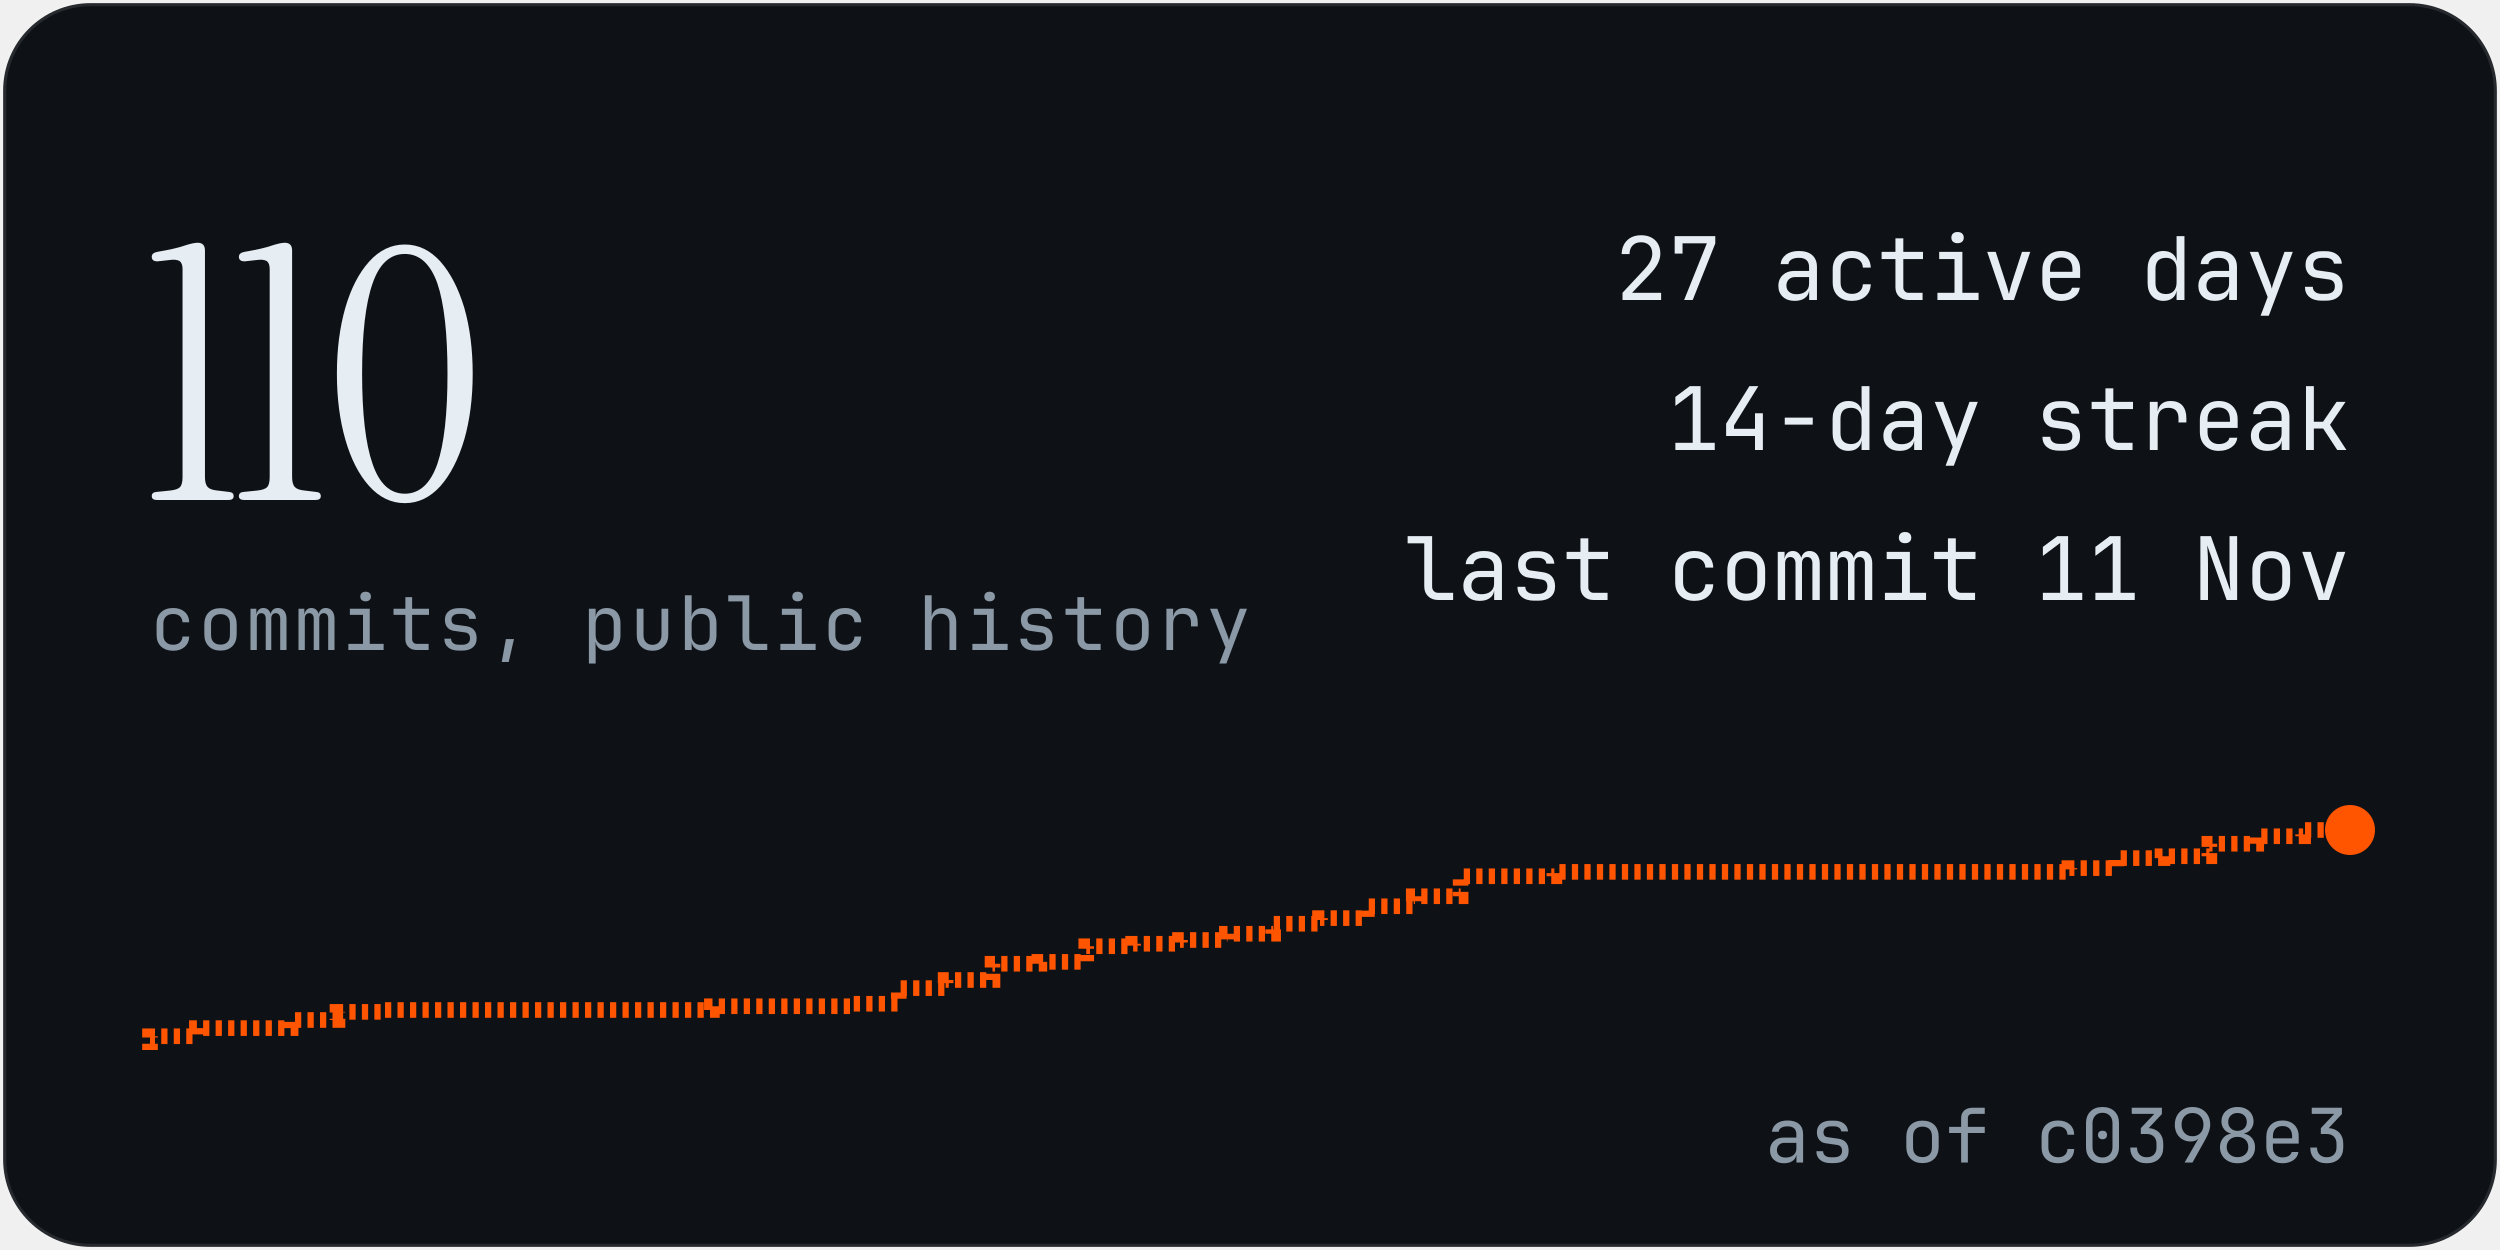
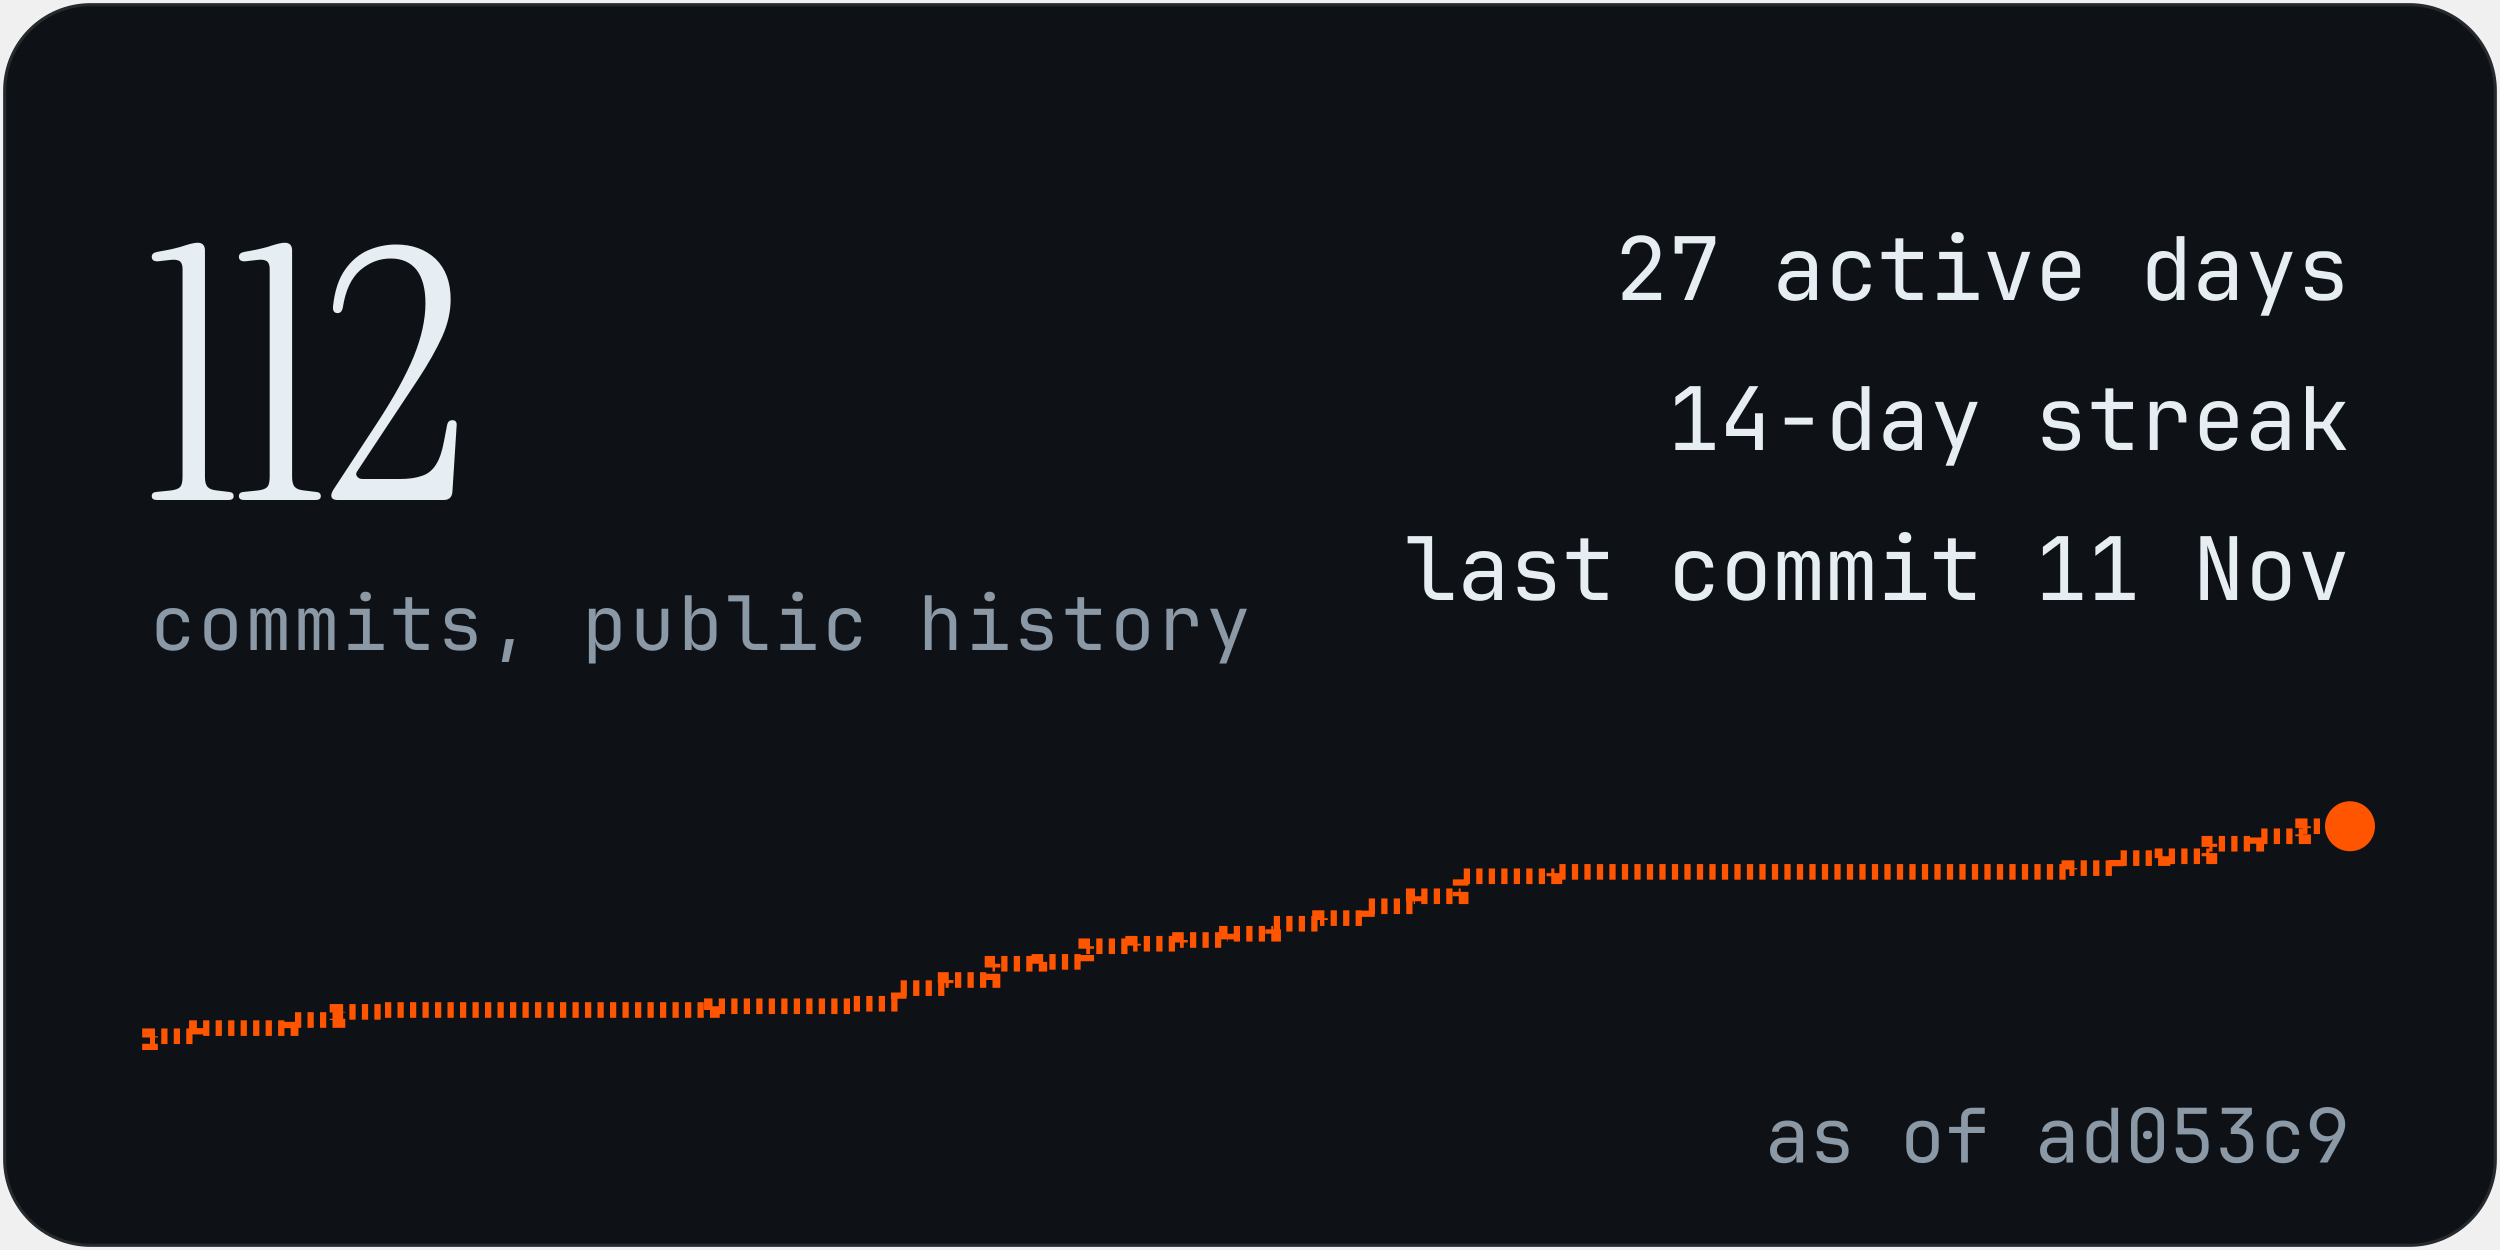
<svg xmlns="http://www.w3.org/2000/svg" viewBox="0 0 400 200" width="400" height="200" role="img" aria-labelledby="cg-title cg-desc">
  <style>.cg-stair{animation:cg-draw 1.6s cubic-bezier(.3,.8,.3,1) both}.cg-bar{transform-box:fill-box;transform-origin:center bottom;animation:cg-rise .4s ease-out both}.cg-flag{animation:cg-fade .4s ease-out 1.6s both}.cg-now-ring{transform-box:fill-box;transform-origin:center;animation:cg-pulse 3.2s ease-out infinite}@keyframes cg-draw{from{stroke-dashoffset:1}to{stroke-dashoffset:0}}@keyframes cg-rise{from{transform:scaleY(0)}to{transform:scaleY(1)}}@keyframes cg-fade{from{opacity:0}to{opacity:1}}@keyframes cg-pulse{from{opacity:.5;transform:scale(1)}to{opacity:0;transform:scale(2.6)}}@media (prefers-reduced-motion:reduce){.cg-stair,.cg-bar,.cg-flag,.cg-now-ring{animation:none}}</style>
  <defs>
    <path id="m44" d="M210 160l 55-306 108 0-70 306-93 0z" />
    <path id="m45" d="M140-290l 0-80 320 0 0 80-320 0z" />
    <path id="m48" d="M300 10q-101 0-160-59-60-58-60-156l 0-320q 0-98 60-157 59-58 160-58 101 0 161 58 59 59 59 157l 0 320q 0 65-27 113-27 49-76 75-50 27-117 27zM300-67q 60 0 97-39 36-38 36-99l 0-320q 0-61-36-100-37-38-97-38-60 0-96 38-37 39-37 100l 0 320q 0 61 37 99 36 39 96 39zM300-310q-27 0-43-15-17-15-17-43 0-27 17-42 16-14 43-14 27 0 44 14 16 15 16 42 0 28-16 43-17 15-44 15z" />
    <path id="m49" d="M90 0l 0-82 198 0 0-570-198 148 0-103 165-123 123 0 0 648 162 0 0 82-450 0z" />
    <path id="m50" d="M86 0l 0-83 243-260q 53-56 75-100 22-44 22-86 0-60-34-96-35-35-94-35-61 0-96 36-36 37-36 99l-90 0q 3-99 63-157 60-58 159-58 101 0 161 57 59 57 59 155 0 52-28 110-29 58-98 130l-197 206 332 0 0 82-441 0z" />
    <path id="m51" d="M289 10q-101 0-160-57-59-56-59-153l 90 0q 0 60 35 95 35 35 95 35 60 0 95-35 35-35 35-95l 0-50q 0-60-35-95-35-35-95-35l-79 0 0-78 179-190-300 0 0-82 402 0 0 84-176 187q 90 7 142 62 52 56 52 147l 0 50q 0 97-59 153-60 57-162 57z" />
    <path id="m52" d="M400 0l 0-160-330 0 0-141 266-429 102 0-278 449 0 39 240 0 0-178 90 0 0 420-90 0z" />
+     <path id="m53" d="M294 10q-101 0-160-57-59-56-59-153l 90 0q 0 60 35 95 35 35 95 35 60 0 95-35 35-35 35-95l 0-45q 0-60-34-95-34-35-92-35l-199 0 0-355 389 0 0 82-305 0 2 191 118 0q 101 0 156 55 55 56 55 157l 0 45q 0 97-59 153-60 57-162 57z" />
    <path id="m55" d="M190 0l 260-648-278 0 0 118-90 0 0-200 464 0 0 84-258 646-98 0z" />
-     <path id="m56" d="M300 10q-69 0-122-27-53-27-82-76-30-48-30-111 0-69 40-119 39-50 105-61l 0-3q-57-13-91-58-34-44-34-102 0-57 27-101 27-43 76-68 48-24 111-24 64 0 112 24 48 25 75 68 27 44 27 101 0 58-34 102-34 45-91 58l 0 3q 66 11 106 61 39 50 39 119 0 63-29 111-30 49-82 76-53 27-123 27zM300-422q 56 0 90-33 34-33 34-86 0-53-34-86-34-33-90-33-55 0-89 33-35 33-35 86 0 53 35 86 34 33 89 33zM300-71q 64 0 104-38 40-37 40-97 0-61-40-99-40-37-104-37-64 0-104 37-40 38-40 99 0 60 40 97 40 38 104 38z" />
    <path id="m57" d="M195 0l 180-313-3-2q-10 16-37 25-27 10-59 10-63 0-110-29-48-28-75-78-27-50-27-116 0-71 30-124 30-53 83-83 53-30 122-30 71 0 124 29 53 30 83 82 30 53 30 122 0 48-18 98-18 51-49 106l-169 303-105 0zM300-350q 65 0 106-43 40-43 40-112 0-69-40-112-41-43-106-43-65 0-105 43-41 43-41 112 0 69 41 112 40 43 105 43z" />
    <path id="m78" d="M90 0l 0-730 120 0 223 625q-2-25-4-62-3-36-4-77-2-40-2-76l 0-410 87 0 0 730-120 0-222-625q 2 24 4 60 2 37 4 77 1 41 1 78l 0 410-87 0z" />
    <path id="m97" d="M252 10q-85 0-135-48-50-47-50-124 0-51 23-89 23-38 64-60 41-21 94-21l 170 0 0-43q 0-107-117-107-52 0-84 19-32 19-34 53l-90 0q 5-65 61-108 55-42 147-42 100 0 154 48 53 48 53 134l 0 378-89 0 0-100-2 0q-8 51-51 80-43 30-114 30zM274-66q 66 0 105-32 39-32 39-87l 0-77-160 0q-44 0-71 26-28 27-28 71 0 46 31 72 30 27 84 27z" />
    <path id="m98" d="M332 10q-62 0-102-31-40-30-47-84l-1 0 0 105-90 0 0-730 90 0 0 160-2 125 1 0q 8-53 49-84 40-31 102-31 83 0 132 55 49 55 49 150l 0 161q 0 94-49 149-49 55-132 55zM302-68q 57 0 89-30 32-30 32-97l 0-160q 0-68-32-98-32-29-89-29-55 0-87 35-33 35-33 97l 0 150q 0 62 33 97 32 35 87 35z" />
    <path id="m99" d="M308 10q-100 0-160-56-60-56-60-154l 0-150q 0-98 60-154 60-56 160-56 95 0 154 51 58 51 61 139l-90 0q-3-53-36-82-33-28-89-28-59 0-94 33-36 34-36 96l 0 151q 0 62 36 96 35 34 94 34 56 0 89-29 33-29 36-81l 90 0q-3 88-61 139-59 51-154 51z" />
    <path id="m100" d="M268 10q-82 0-131-55-50-55-50-149l 0-161q 0-95 49-150 49-55 132-55 62 0 103 31 40 31 48 84l 1 0-2-125 0-160 90 0 0 730-90 0 0-105-1 0q-7 54-47 84-40 31-102 31zM298-68q 56 0 88-35 32-35 32-97l 0-150q 0-62-32-97-32-35-88-35-57 0-89 29-32 30-32 98l 0 160q 0 67 32 97 32 30 89 30z" />
    <path id="m101" d="M300 10q-97 0-156-59-60-58-60-161l 0-130q 0-103 60-162 59-58 156-58 65 0 114 26 48 26 75 73 27 47 27 111l 0 98-344 0 0 52q 0 61 35 96 35 36 93 36 50 0 83-20 32-19 39-52l 90 0q-9 69-67 109-58 41-145 41zM172-322l 256 0 0-28q 0-65-33-101-34-35-95-35-61 0-94 35-34 36-34 101l 0 28z" />
    <path id="m102" d="M215 0l 0-393-160 0 0-82 160 0 0-115q 0-65 41-103 41-37 113-37l 161 0 0 82-161 0q-64 0-64 58l 0 115 225 0 0 82-225 0 0 393-90 0z" />
    <path id="m104" d="M92 0l 0-730 90 0 0 285 1 0q 7-55 45-85 38-30 101-30 83 0 132 51 49 51 49 139l 0 370-90 0 0-355q 0-62-31-96-32-33-86-33-56 0-88 35-33 35-33 99l 0 350-90 0z" />
    <path id="m105" d="M85 0l 0-82 195 0 0-386-175 0 0-82 265 0 0 468 185 0 0 82-470 0zM315-649q-33 0-52-17-19-17-19-46 0-30 19-48 19-17 52-17 33 0 52 17 19 18 19 48 0 29-19 46-19 17-52 17z" />
    <path id="m107" d="M97 0l 0-730 90 0 0 407 105 0 154-227 103 0-177 262 187 288-105 0-160-245-107 0 0 245-90 0z" />
    <path id="m108" d="M380 0q-73 0-116-43-44-42-44-112l 0-493-190 0 0-82 280 0 0 575q 0 34 19 53 19 20 51 20l 170 0 0 82-170 0z" />
    <path id="m109" d="M60 0l 0-550 78 0 0 73 2 0q 5-37 30-60 24-23 62-23 36 0 61 21 25 21 36 57l 1 0q 7-36 32-57 24-21 62-21 53 0 85 39 31 40 31 103l 0 418-84 0 0-419q 0-33-16-53-16-19-44-19-27 0-43 19-16 19-16 52l 0 420-74 0 0-419q 0-33-16-53-16-19-43-19-28 0-44 19-16 19-16 52l 0 420-84 0z" />
    <path id="m111" d="M300 8q-99 0-157-58-59-58-59-162l 0-126q 0-105 58-163 58-57 158-57 100 0 158 57 58 58 58 163l 0 126q 0 104-58 162-59 58-158 58zM300-72q 59 0 93-33 33-33 33-97l 0-146q 0-64-33-97-34-33-93-33-58 0-92 33-34 33-34 97l 0 146q 0 64 34 97 34 33 92 33z" />
    <path id="m112" d="M92 180l 0-730 90 0 0 105 1 0q 7-54 47-85 40-30 102-30 83 0 132 54 49 55 49 150l 0 161q 0 95-49 150-49 55-132 55-62 0-102-31-40-31-47-84l-3 0 2 125 0 160-90 0zM302-68q 57 0 89-30 32-30 32-97l 0-160q 0-68-32-98-32-29-89-29-55 0-87 35-33 35-33 97l 0 150q 0 62 33 97 32 35 87 35z" />
    <path id="m114" d="M112 0l 0-550 90 0 0 105 2 0q 7-53 45-84 38-31 102-31 86 0 133 51 46 52 46 147l 0 47-90 0 0-47q 0-120-117-120-59 0-90 34-31 34-31 98l 0 350-90 0z" />
    <path id="m115" d="M278 8q-92 0-142-42-51-41-51-117l 90 0q 0 38 27 59 27 22 76 22l 44 0q 50 0 78-22 27-22 27-62 0-71-65-80l-152-22q-56-8-87-47-31-38-31-101 0-72 50-113 49-41 136-41l 44 0q 80 0 131 39 50 40 54 104l-91 0q-2-29-27-48-26-19-67-19l-44 0q-46 0-72 21-26 21-26 57 0 58 53 66l 142 20q 140 20 140 164 0 77-50 119-51 43-143 43l-44 0z" />
    <path id="m116" d="M355 0q-68 0-109-40-41-39-41-105l 0-323-158 0 0-82 158 0 0-155 90 0 0 155 225 0 0 82-225 0 0 323q 0 28 17 45 16 18 43 18l 160 0 0 82-160 0z" />
    <path id="m117" d="M299 10q-95 0-152-57-57-56-57-153l 0-350 90 0 0 350q 0 60 32 95 32 36 87 36 56 0 89-36 32-35 32-95l 0-350 90 0 0 350q 0 97-58 153-58 57-153 57z" />
    <path id="m118" d="M241 0l-187-550 97 0 120 370q 11 33 19 63 8 31 12 48 5-17 12-48 7-30 17-63l 120-370 95 0-187 550-118 0z" />
    <path id="m121" d="M178 180l 81-214-205-516 97 0 130 340q 8 20 15 42 7 22 10 38 3-16 10-38 7-22 14-42l 121-340 95 0-274 730-94 0z" />
-     <path id="d48" d="M230 9q-58 0-102-49-44-49-68-133-24-84-24-188 0-104 24-188 24-83 68-132 44-49 102-49 58 0 102 49 43 49 68 132 24 84 24 188 0 104-24 188-25 84-68 133-44 49-102 49zM230-18q 63 0 93-85 29-85 29-258 0-173-29-258-30-84-93-84-63 0-92 84-30 85-30 258 0 173 30 258 29 85 92 85z" />
    <path id="d49" d="M20 0q-15 0-15-11 0-11 13-12l 39-4q 21-2 29-10 7-8 7-29l 0-594q 0-17-9-23-10-5-25-3l-36 4q-18 1-18-13 0-11 16-14 53-9 78-18 25-8 37-8 21 0 21 22l 0 647q 0 21 8 29 7 8 28 10l 33 4q 13 1 13 12 0 11-15 11l-204 0z" />
+     <path id="d50" d="M38 0q-18 0-18-13 0-7 7-18l 120-183q 75-114 109-197 33-82 33-151 0-62-25-95-26-33-74-33-48 0-87 33-39 34-50 107-3 16-15 16-15 0-13-20 7-66 35-105 27-38 66-55 39-16 79-16 69 0 113 41 43 42 43 116 0 52-24 106-25 55-67 119-43 65-98 148l-78 118q-6 9 0 15 5 7 15 7l 107 0q 38 0 63-9 25-8 40-32 15-23 23-67l 9-47q 3-13 15-13 14 0 12 17l-12 188q-2 23-25 23l-303 0z" />
  </defs>
  <rect x="0.5" y="0.5" width="399" height="199" rx="14" fill="#0E1217" stroke="#FFFFFF" stroke-width="1" stroke-opacity="0.1" />
-   <g class="cg-text-group" data-name="commit-total" data-font="display" data-size="56" fill="#E6EDF3" data-bbox="24.3 38.8 51.4 41.7">
-     <g class="cg-run" data-bbox="24.3 38.8 51.4 41.7" transform="translate(24 80)scale(0.056)">
+   <g class="cg-text-group" data-name="commit-total" data-font="display" data-size="56" fill="#E6EDF3" data-bbox="24.3 38.8 48.9 41.2">
+     <g class="cg-run" data-bbox="24.3 38.8 48.9 41.2" transform="translate(24 80)scale(0.056)">
      <g fill="#E6EDF3">
        <use href="#d49" />
        <use href="#d49" x="249" />
-         <use href="#d48" x="498" />
+         <use href="#d50" x="498" />
      </g>
    </g>
  </g>
  <g class="cg-text-group" data-name="commit-caption" data-font="mono" data-size="12" fill="#8B98A5" data-bbox="25.1 94.7 174.5 11.5">
    <g class="cg-run" data-bbox="25.1 94.7 174.5 11.5" transform="translate(24 104)scale(0.012)">
      <g fill="#8B98A5">
        <use href="#m99" />
        <use href="#m111" x="640" />
        <use href="#m109" x="1280" />
        <use href="#m109" x="1920" />
        <use href="#m105" x="2560" />
        <use href="#m116" x="3200" />
        <use href="#m115" x="3840" />
        <use href="#m44" x="4480" />
        <use href="#m112" x="5760" />
        <use href="#m117" x="6400" />
        <use href="#m98" x="7040" />
        <use href="#m108" x="7680" />
        <use href="#m105" x="8320" />
        <use href="#m99" x="8960" />
        <use href="#m104" x="10240" />
        <use href="#m105" x="10880" />
        <use href="#m115" x="11520" />
        <use href="#m116" x="12160" />
        <use href="#m111" x="12800" />
        <use href="#m114" x="13440" />
        <use href="#m121" x="14080" />
      </g>
    </g>
  </g>
  <g class="cg-text-group" data-name="stats" data-font="mono" data-size="14" fill="#E6EDF3" data-bbox="225.2 37.1 150.2 59">
    <g class="cg-run" data-bbox="259.5 37.1 115.3 13.4" transform="translate(258.4 48)scale(0.014)">
      <g fill="#E6EDF3">
        <use href="#m50" />
        <use href="#m55" x="600" />
        <use href="#m97" x="1800" />
        <use href="#m99" x="2400" />
        <use href="#m116" x="3000" />
        <use href="#m105" x="3600" />
        <use href="#m118" x="4200" />
        <use href="#m101" x="4800" />
        <use href="#m100" x="6000" />
        <use href="#m97" x="6600" />
        <use href="#m121" x="7200" />
        <use href="#m115" x="7800" />
      </g>
    </g>
    <g class="cg-run" data-bbox="268.1 61.8 107.4 12.7" transform="translate(266.8 72)scale(0.014)">
      <g fill="#E6EDF3">
        <use href="#m49" />
        <use href="#m52" x="600" />
        <use href="#m45" x="1200" />
        <use href="#m100" x="1800" />
        <use href="#m97" x="2400" />
        <use href="#m121" x="3000" />
        <use href="#m115" x="4200" />
        <use href="#m116" x="4800" />
        <use href="#m114" x="5400" />
        <use href="#m101" x="6000" />
        <use href="#m97" x="6600" />
        <use href="#m107" x="7200" />
      </g>
    </g>
    <g class="cg-run" data-bbox="225.2 85.1 150 11" transform="translate(224.8 96)scale(0.014)">
      <g fill="#E6EDF3">
        <use href="#m108" />
        <use href="#m97" x="600" />
        <use href="#m115" x="1200" />
        <use href="#m116" x="1800" />
        <use href="#m99" x="3000" />
        <use href="#m111" x="3600" />
        <use href="#m109" x="4200" />
        <use href="#m109" x="4800" />
        <use href="#m105" x="5400" />
        <use href="#m116" x="6000" />
        <use href="#m49" x="7200" />
        <use href="#m49" x="7800" />
        <use href="#m78" x="9000" />
        <use href="#m111" x="9600" />
        <use href="#m118" x="10200" />
      </g>
    </g>
  </g>
-   <path d="M24 168L24 168L24 165.8L31.5 165.8L31.5 165.8L31.5 164.5L39 164.5L46.5 164.5L46.5 164.5L46.5 163.2L54 163.2L54 163.2L54 161.9L61.4 161.9L61.4 161.9L61.4 161.6L68.9 161.6L76.4 161.6L83.9 161.6L91.4 161.6L98.9 161.6L106.4 161.6L113.9 161.6L113.9 161.6L113.9 161L121.4 161L128.9 161L136.3 161L136.3 161L136.3 160.6L143.8 160.6L143.8 160.6L143.8 158.1L151.3 158.1L151.3 158.1L151.3 156.8L158.8 156.8L158.8 156.8L158.8 154.2L166.3 154.2L166.3 154.2L166.3 153.9L173.8 153.9L173.8 153.9L173.8 151.4L181.3 151.4L181.3 151.4L181.3 151L188.8 151L188.8 151L188.8 150.4L196.3 150.4L196.3 150.4L196.3 149.4L203.7 149.4L203.7 149.4L203.7 147.8L211.2 147.8L211.2 147.8L211.2 146.9L218.7 146.9L218.7 146.9L218.7 145L226.2 145L226.2 145L226.2 143.4L233.7 143.4L233.7 143.4L233.7 140.2L241.2 140.2L248.7 140.2L248.7 140.2L248.7 139.5L256.2 139.5L263.7 139.5L271.1 139.5L278.6 139.5L286.1 139.5L293.6 139.5L301.1 139.5L308.6 139.5L316.1 139.5L323.6 139.5L331.1 139.5L331.1 139.5L331.1 138.9L338.6 138.9L338.6 138.9L338.6 137.3L346 137.3L346 137.3L346 137L353.5 137L353.5 137L353.5 135L361 135L361 135L361 133.8L368.5 133.8L368.5 133.8L368.5 132.8L376 132.8" fill="none" stroke="#FF5400" stroke-width="2.5" class="cg-stair" pathLength="1" stroke-dasharray="1" stroke-dashoffset="0" />
-   <circle class="dm dm-now-dot" cx="376" cy="132.8" r="3.5" fill="#FF5400" stroke="#FF5400" stroke-width="1" />
-   <g class="cg-text-group" data-name="stamp" data-font="mono" data-size="12" fill="#8B98A5" data-bbox="283.2 177.1 91.7 9">
-     <g class="cg-run" data-bbox="283.2 177.1 91.7 9" transform="translate(282.4 186)scale(0.012)">
+   <path d="M24 168L24 168L24 165.8L31.5 165.8L31.5 165.8L31.5 164.5L39 164.5L46.5 164.5L46.5 164.5L46.5 163.2L54 163.2L54 163.2L54 161.9L61.4 161.9L61.4 161.9L61.4 161.6L68.9 161.6L76.4 161.6L83.9 161.6L91.4 161.6L98.9 161.6L106.4 161.6L113.9 161.6L113.9 161.6L113.9 161L121.4 161L128.9 161L136.3 161L136.3 161L136.3 160.6L143.8 160.6L143.8 160.6L143.8 158.1L151.3 158.1L151.3 158.1L151.3 156.8L158.8 156.8L158.8 156.8L158.8 154.2L166.3 154.2L166.3 154.2L166.3 153.9L173.8 153.9L173.8 153.9L173.8 151.4L181.3 151.4L181.3 151.4L181.3 151L188.8 151L188.8 151L188.8 150.4L196.3 150.4L196.3 150.4L196.3 149.4L203.7 149.4L203.7 149.4L203.7 147.8L211.2 147.8L211.2 147.8L211.2 146.9L218.7 146.9L218.7 146.9L218.7 145L226.2 145L226.2 145L226.2 143.4L233.7 143.4L233.7 143.4L233.7 140.2L241.2 140.2L248.7 140.2L248.7 140.2L248.7 139.5L256.2 139.5L263.7 139.5L271.1 139.5L278.6 139.5L286.1 139.5L293.6 139.5L301.1 139.5L308.6 139.5L316.1 139.5L323.6 139.5L331.1 139.5L331.1 139.5L331.1 138.9L338.6 138.9L338.6 138.9L338.6 137.3L346 137.3L346 137.3L346 137L353.5 137L353.5 137L353.5 135L361 135L361 135L361 133.8L368.5 133.8L368.5 133.8L368.5 132.2L376 132.2" fill="none" stroke="#FF5400" stroke-width="2.5" class="cg-stair" pathLength="1" stroke-dasharray="1" stroke-dashoffset="0" />
+   <circle class="dm dm-now-dot" cx="376" cy="132.2" r="3.5" fill="#FF5400" stroke="#FF5400" stroke-width="1" />
+   <g class="cg-text-group" data-name="stamp" data-font="mono" data-size="12" fill="#8B98A5" data-bbox="283.2 177.1 92 9">
+     <g class="cg-run" data-bbox="283.2 177.1 92 9" transform="translate(282.4 186)scale(0.012)">
      <g fill="#8B98A5">
        <use href="#m97" />
        <use href="#m115" x="600" />
        <use href="#m111" x="1800" />
        <use href="#m102" x="2400" />
-         <use href="#m99" x="3600" />
-         <use href="#m48" x="4200" />
-         <use href="#m51" x="4800" />
-         <use href="#m57" x="5400" />
-         <use href="#m56" x="6000" />
-         <use href="#m101" x="6600" />
-         <use href="#m51" x="7200" />
+         <use href="#m97" x="3600" />
+         <use href="#m100" x="4200" />
+         <use href="#m48" x="4800" />
+         <use href="#m53" x="5400" />
+         <use href="#m51" x="6000" />
+         <use href="#m99" x="6600" />
+         <use href="#m57" x="7200" />
      </g>
    </g>
  </g>
</svg>
